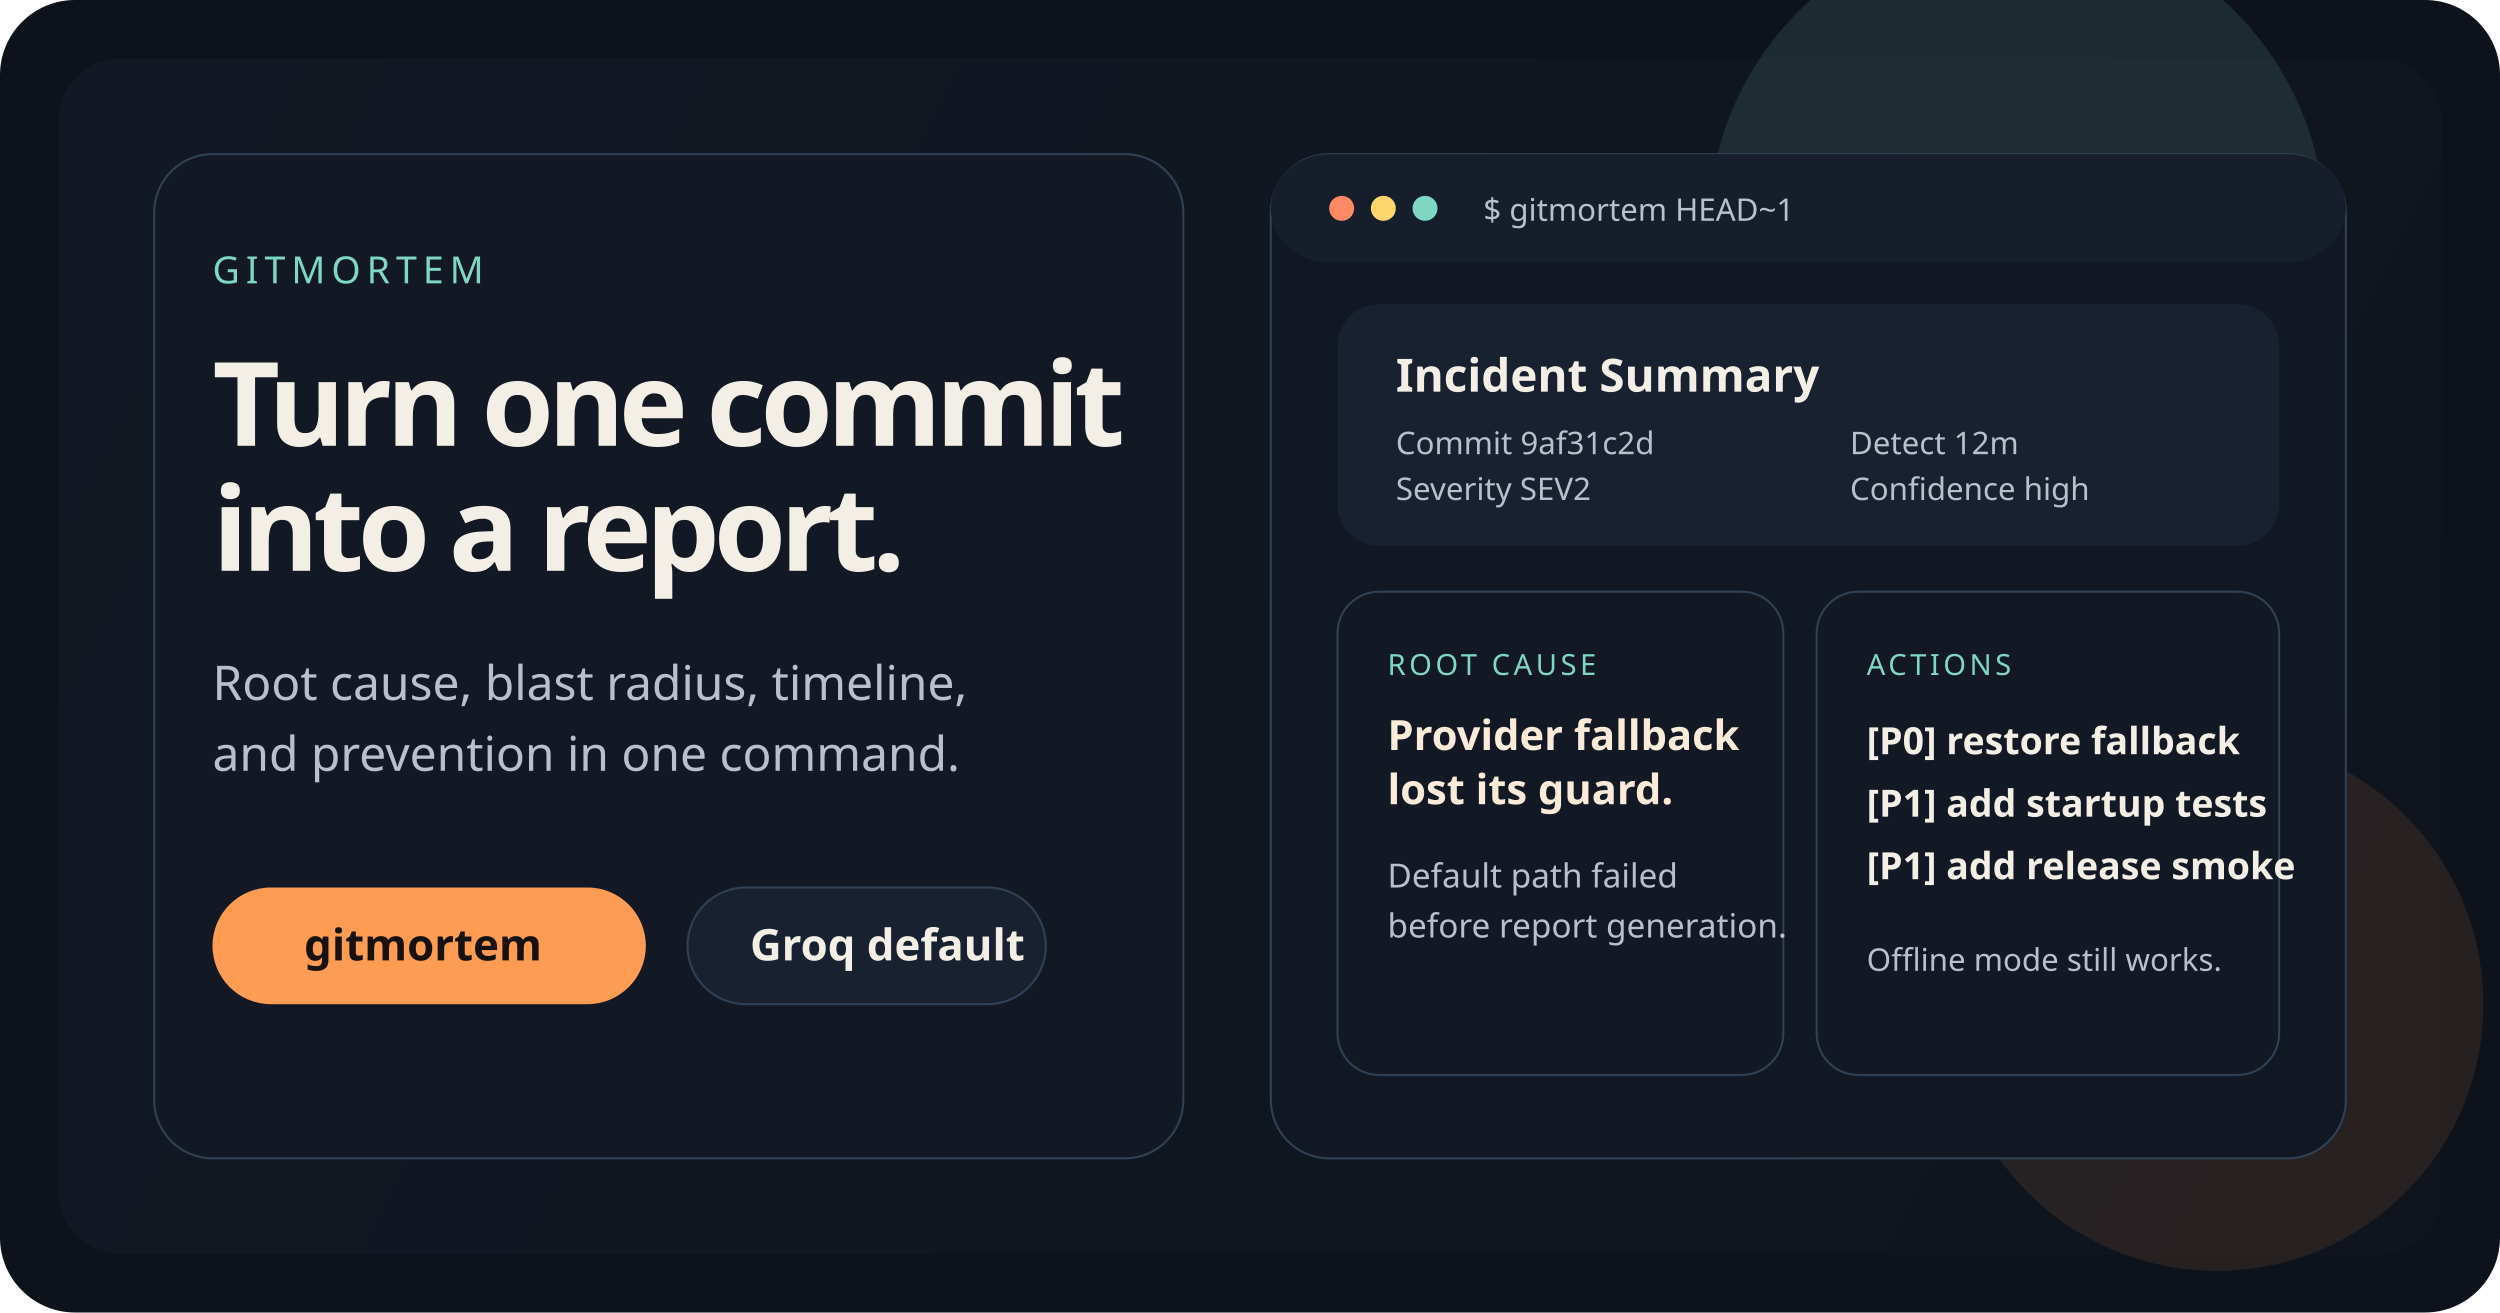
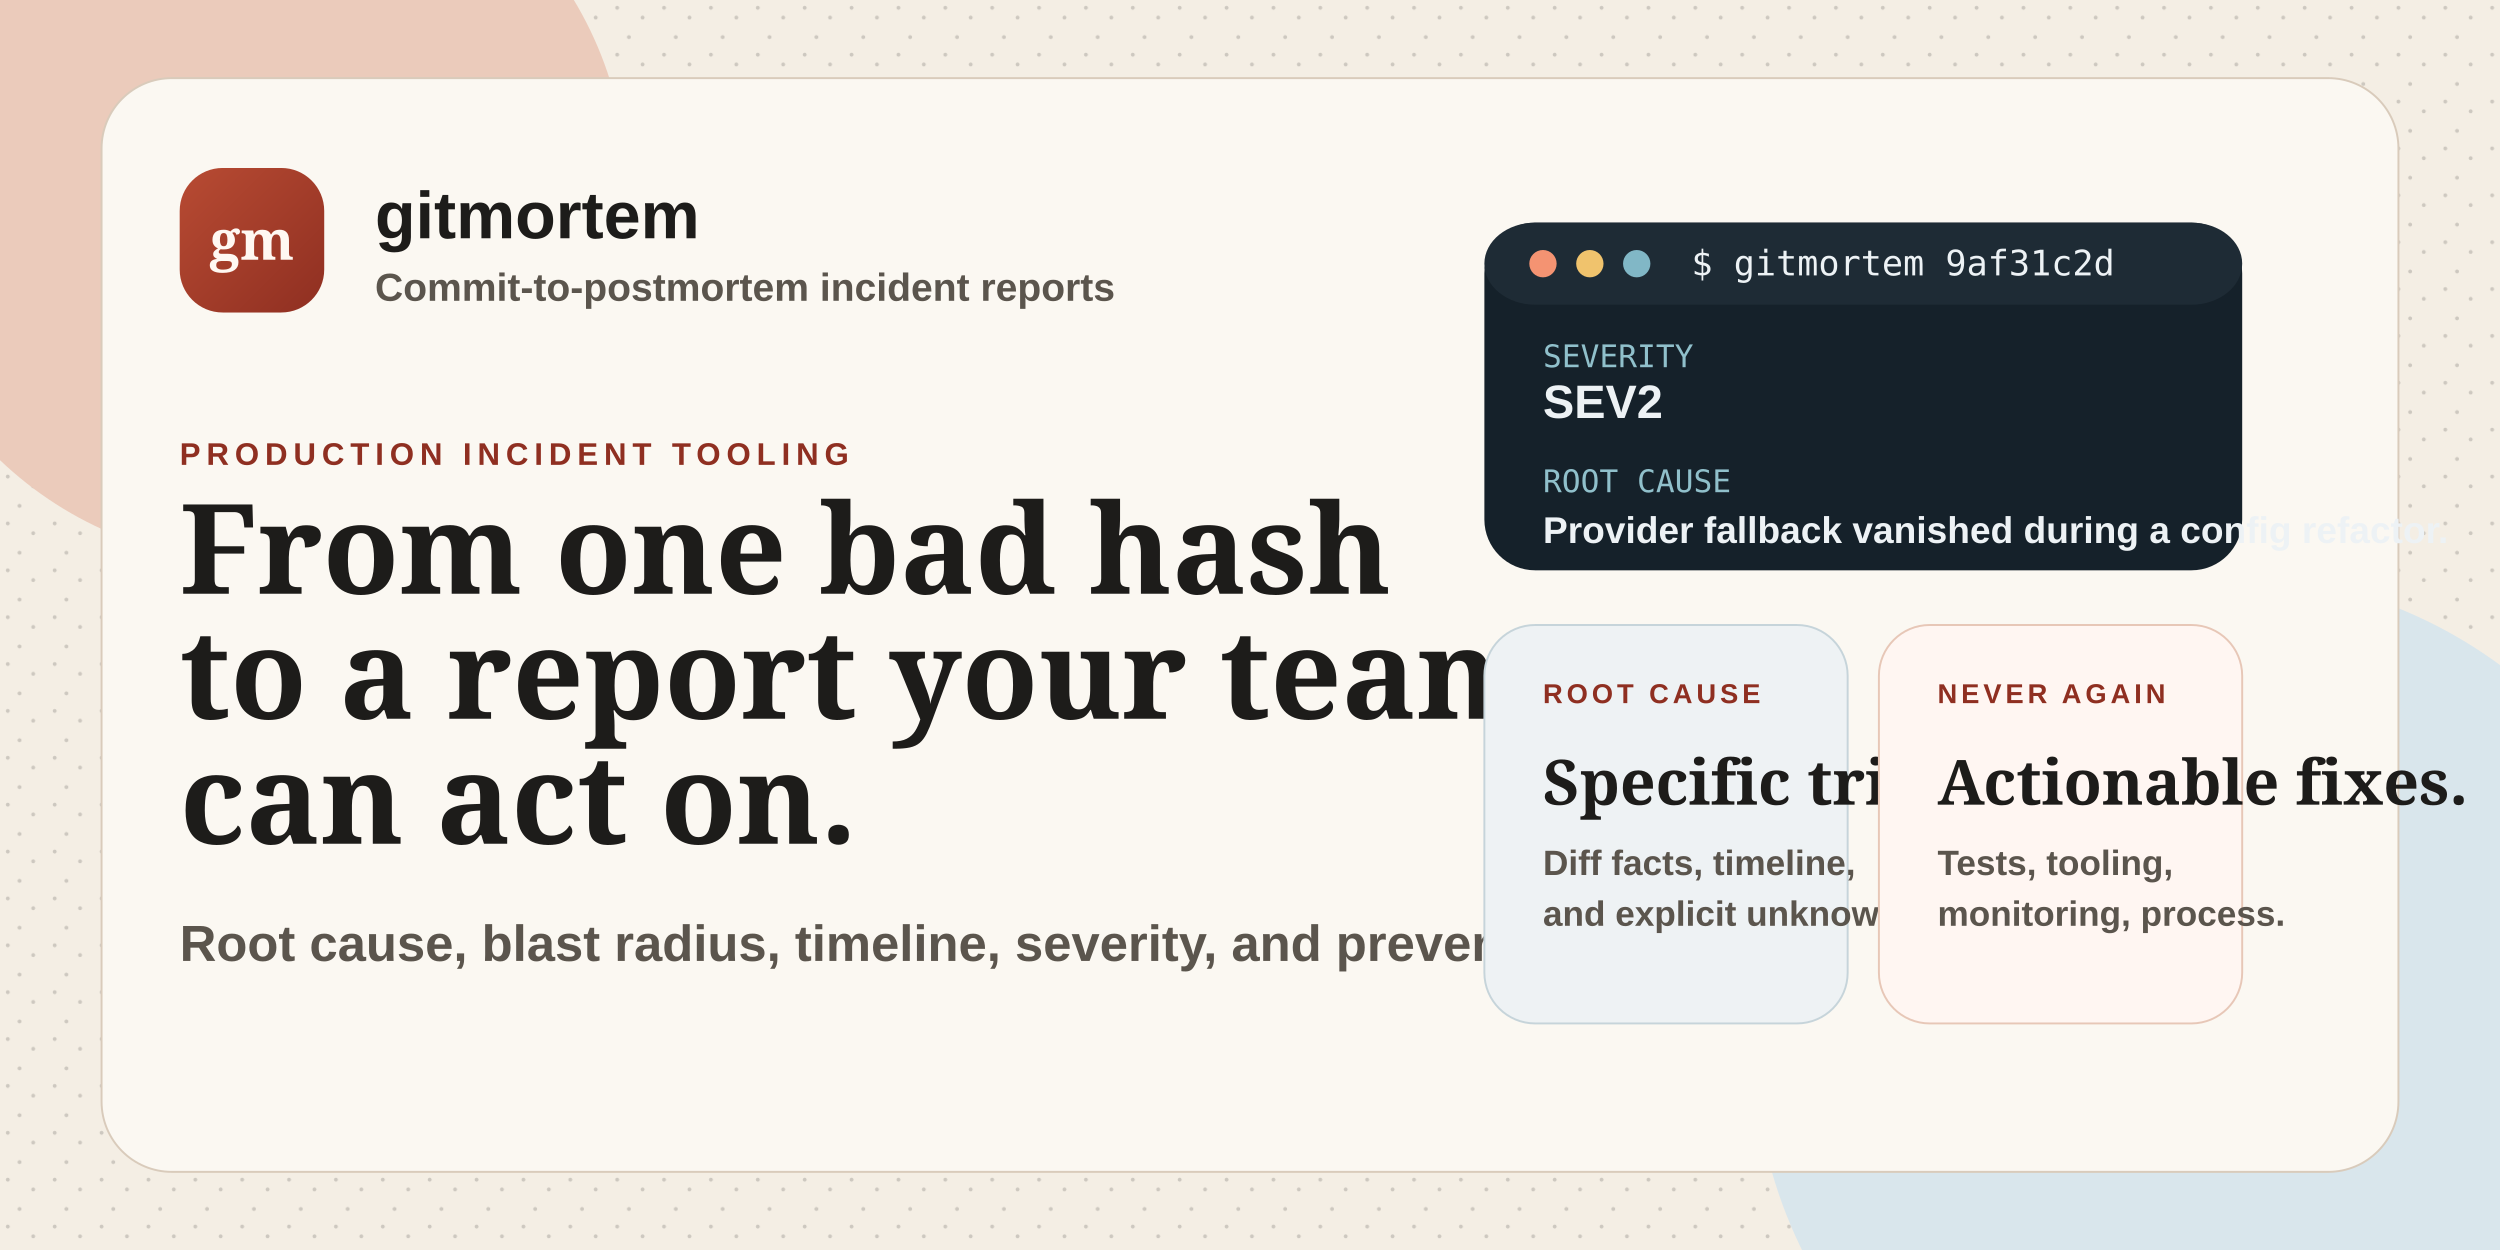
- <svg xmlns="http://www.w3.org/2000/svg" width="1200" height="630" viewBox="0 0 1200 630" fill="none">
-   <rect width="1200" height="630" rx="36" fill="#0E131B" />
-   <rect x="28" y="28" width="1144" height="574" rx="30" fill="url(#g1)" />
-   <circle cx="968" cy="110" r="148" fill="#7ED8C1" fill-opacity="0.12" />
-   <circle cx="1064" cy="482" r="128" fill="#FF9C54" fill-opacity="0.1" />
-   <rect x="74" y="74" width="494" height="482" rx="28" fill="#121924" stroke="#304055" />
-   <text x="102" y="136" fill="#7ED8C1" font-family="IBM Plex Mono" font-size="18" letter-spacing="0.16em">GITMORTEM</text>
-   <text x="102" y="214" fill="#F4EFE6" font-family="Space Grotesk" font-size="56" font-weight="700" letter-spacing="-0.05em">Turn one commit</text>
-   <text x="102" y="274" fill="#F4EFE6" font-family="Space Grotesk" font-size="56" font-weight="700" letter-spacing="-0.05em">into a report.</text>
-   <text x="102" y="336" fill="#B8C0CB" font-family="Space Grotesk" font-size="23">Root cause, blast radius, timeline,</text>
-   <text x="102" y="370" fill="#B8C0CB" font-family="Space Grotesk" font-size="23">and prevention in one command.</text>
-   <rect x="102" y="426" width="208" height="56" rx="28" fill="#FF9C54" />
-   <text x="146" y="461" fill="#17120F" font-family="Space Grotesk" font-size="21" font-weight="700">gitmortem</text>
-   <rect x="330" y="426" width="172" height="56" rx="28" fill="#182130" stroke="#304055" />
-   <text x="360" y="461" fill="#F4EFE6" font-family="Space Grotesk" font-size="21" font-weight="700">Groq default</text>
-   <rect x="610" y="74" width="516" height="482" rx="28" fill="#111823" stroke="#304055" />
-   <rect x="610" y="74" width="516" height="52" rx="28" fill="#161E2C" />
-   <circle cx="644" cy="100" r="6" fill="#FF8A64" />
-   <circle cx="664" cy="100" r="6" fill="#FFD66B" />
-   <circle cx="684" cy="100" r="6" fill="#7ED8C1" />
-   <text x="712" y="106" fill="#B8C0CB" font-family="IBM Plex Mono" font-size="15">$ gitmortem HEAD~1</text>
-   <rect x="642" y="146" width="452" height="116" rx="20" fill="#182130" />
-   <text x="670" y="188" fill="#F4EFE6" font-family="Space Grotesk" font-size="22" font-weight="700">Incident Summary</text>
-   <text x="670" y="218" fill="#B8C0CB" font-family="IBM Plex Mono" font-size="15">Commit        9af31c2d</text>
-   <text x="670" y="240" fill="#B8C0CB" font-family="IBM Plex Mono" font-size="15">Severity      SEV2</text>
-   <text x="888" y="218" fill="#B8C0CB" font-family="IBM Plex Mono" font-size="15">Detect        12m</text>
-   <text x="888" y="240" fill="#B8C0CB" font-family="IBM Plex Mono" font-size="15">Confidence    high</text>
-   <rect x="642" y="284" width="214" height="232" rx="20" fill="#121924" stroke="#304055" />
-   <text x="666" y="324" fill="#7ED8C1" font-family="IBM Plex Mono" font-size="14" letter-spacing="0.12em">ROOT CAUSE</text>
-   <text x="666" y="360" fill="#FCEBD8" font-family="Space Grotesk" font-size="20" font-weight="700">Provider fallback</text>
-   <text x="666" y="386" fill="#FCEBD8" font-family="Space Grotesk" font-size="20" font-weight="700">lost its guard.</text>
-   <text x="666" y="426" fill="#B8C0CB" font-family="Space Grotesk" font-size="16">Default path failed</text>
-   <text x="666" y="450" fill="#B8C0CB" font-family="Space Grotesk" font-size="16">before report generation.</text>
-   <rect x="872" y="284" width="222" height="232" rx="20" fill="#121924" stroke="#304055" />
-   <text x="896" y="324" fill="#7ED8C1" font-family="IBM Plex Mono" font-size="14" letter-spacing="0.12em">ACTIONS</text>
-   <text x="896" y="362" fill="#F4EFE6" font-family="Space Grotesk" font-size="18" font-weight="700">[P0] restore fallback</text>
-   <text x="896" y="392" fill="#F4EFE6" font-family="Space Grotesk" font-size="18" font-weight="700">[P1] add startup tests</text>
-   <text x="896" y="422" fill="#F4EFE6" font-family="Space Grotesk" font-size="18" font-weight="700">[P1] add release smoke</text>
-   <text x="896" y="466" fill="#B8C0CB" font-family="Space Grotesk" font-size="15">Offline mode still works.</text>
+ <svg xmlns="http://www.w3.org/2000/svg" width="1280" height="640" viewBox="0 0 1280 640" fill="none">
+   <rect width="1280" height="640" fill="#F4EEE4" />
+   <rect width="1280" height="640" fill="url(#grain)" opacity="0.18" />
+   <circle cx="131" cy="98" r="190" fill="#EBCBBB" />
+   <circle cx="1138" cy="534" r="240" fill="#D9E6EC" />
+   <rect x="52" y="40" width="1176" height="560" rx="36" fill="#FBF8F2" stroke="#D9CBBB" />
+   <rect x="92" y="86" width="74" height="74" rx="22" fill="url(#brand)" />
+   <text x="129" y="133" text-anchor="middle" fill="#FFF8F2" font-family="Fraunces, Georgia, serif" font-size="28" font-weight="700">gm</text>
+   <text x="192" y="122" fill="#1D1C1A" font-family="Manrope, Arial, sans-serif" font-size="34" font-weight="800">gitmortem</text>
+   <text x="192" y="154" fill="#5B554D" font-family="Manrope, Arial, sans-serif" font-size="20" font-weight="600">Commit-to-postmortem incident reports</text>
+   <text x="92" y="238" fill="#8F2F21" font-family="Manrope, Arial, sans-serif" font-size="16" font-weight="800" letter-spacing="3">PRODUCTION INCIDENT TOOLING</text>
+   <text x="92" y="304" fill="#1D1C1A" font-family="Fraunces, Georgia, serif" font-size="64" font-weight="700">From one bad hash</text>
+   <text x="92" y="368" fill="#1D1C1A" font-family="Fraunces, Georgia, serif" font-size="64" font-weight="700">to a report your team</text>
+   <text x="92" y="432" fill="#1D1C1A" font-family="Fraunces, Georgia, serif" font-size="64" font-weight="700">can act on.</text>
+   <text x="92" y="492" fill="#5B554D" font-family="Manrope, Arial, sans-serif" font-size="26" font-weight="600">
+     Root cause, blast radius, timeline, severity, and prevention steps.
+   </text>
+   <rect x="760" y="114" width="388" height="178" rx="26" fill="#15212A" />
+   <rect x="760" y="114" width="388" height="42" rx="26" fill="#1E2B35" />
+   <circle cx="790" cy="135" r="7" fill="#F49372" />
+   <circle cx="814" cy="135" r="7" fill="#F0C36D" />
+   <circle cx="838" cy="135" r="7" fill="#81B7C6" />
+   <text x="866" y="141" fill="#EDF2F5" font-family="IBM Plex Mono, monospace" font-size="18">$ gitmortem 9af31c2d</text>
+   <text x="790" y="188" fill="#90C0CB" font-family="IBM Plex Mono, monospace" font-size="16">SEVERITY</text>
+   <text x="790" y="214" fill="#EDF2F5" font-family="Manrope, Arial, sans-serif" font-size="24" font-weight="800">SEV2</text>
+   <text x="790" y="252" fill="#90C0CB" font-family="IBM Plex Mono, monospace" font-size="16">ROOT CAUSE</text>
+   <text x="790" y="278" fill="#EDF2F5" font-family="Manrope, Arial, sans-serif" font-size="19" font-weight="600">
+     Provider fallback vanished during a config refactor.
+   </text>
+   <rect x="760" y="320" width="186" height="204" rx="26" fill="#EEF2F4" stroke="#C6D4DA" />
+   <text x="790" y="360" fill="#8F2F21" font-family="Manrope, Arial, sans-serif" font-size="14" font-weight="800" letter-spacing="2">ROOT CAUSE</text>
+   <text x="790" y="412" fill="#1D1C1A" font-family="Fraunces, Georgia, serif" font-size="32" font-weight="700">Specific trigger.</text>
+   <text x="790" y="448" fill="#5B554D" font-family="Manrope, Arial, sans-serif" font-size="18" font-weight="600">Diff facts, timeline,</text>
+   <text x="790" y="474" fill="#5B554D" font-family="Manrope, Arial, sans-serif" font-size="18" font-weight="600">and explicit unknowns.</text>
+   <rect x="962" y="320" width="186" height="204" rx="26" fill="#FFF6F2" stroke="#E7C7B7" />
+   <text x="992" y="360" fill="#8F2F21" font-family="Manrope, Arial, sans-serif" font-size="14" font-weight="800" letter-spacing="2">NEVER AGAIN</text>
+   <text x="992" y="412" fill="#1D1C1A" font-family="Fraunces, Georgia, serif" font-size="32" font-weight="700">Actionable fixes.</text>
+   <text x="992" y="448" fill="#5B554D" font-family="Manrope, Arial, sans-serif" font-size="18" font-weight="600">Tests, tooling,</text>
+   <text x="992" y="474" fill="#5B554D" font-family="Manrope, Arial, sans-serif" font-size="18" font-weight="600">monitoring, process.</text>
  <defs>
-     <linearGradient id="g1" x1="44" y1="38" x2="1140" y2="592" gradientUnits="userSpaceOnUse">
-       <stop stop-color="#121924" />
-       <stop offset="1" stop-color="#0F141D" />
+     <linearGradient id="brand" x1="92" y1="86" x2="166" y2="160" gradientUnits="userSpaceOnUse">
+       <stop stop-color="#B84B33" />
+       <stop offset="1" stop-color="#8F2F21" />
    </linearGradient>
+     <pattern id="grain" width="24" height="24" patternUnits="userSpaceOnUse">
+       <circle cx="4" cy="4" r="1" fill="#1D1C1A" />
+       <circle cx="17" cy="9" r="1" fill="#1D1C1A" />
+       <circle cx="10" cy="19" r="1" fill="#1D1C1A" />
+     </pattern>
  </defs>
</svg>
